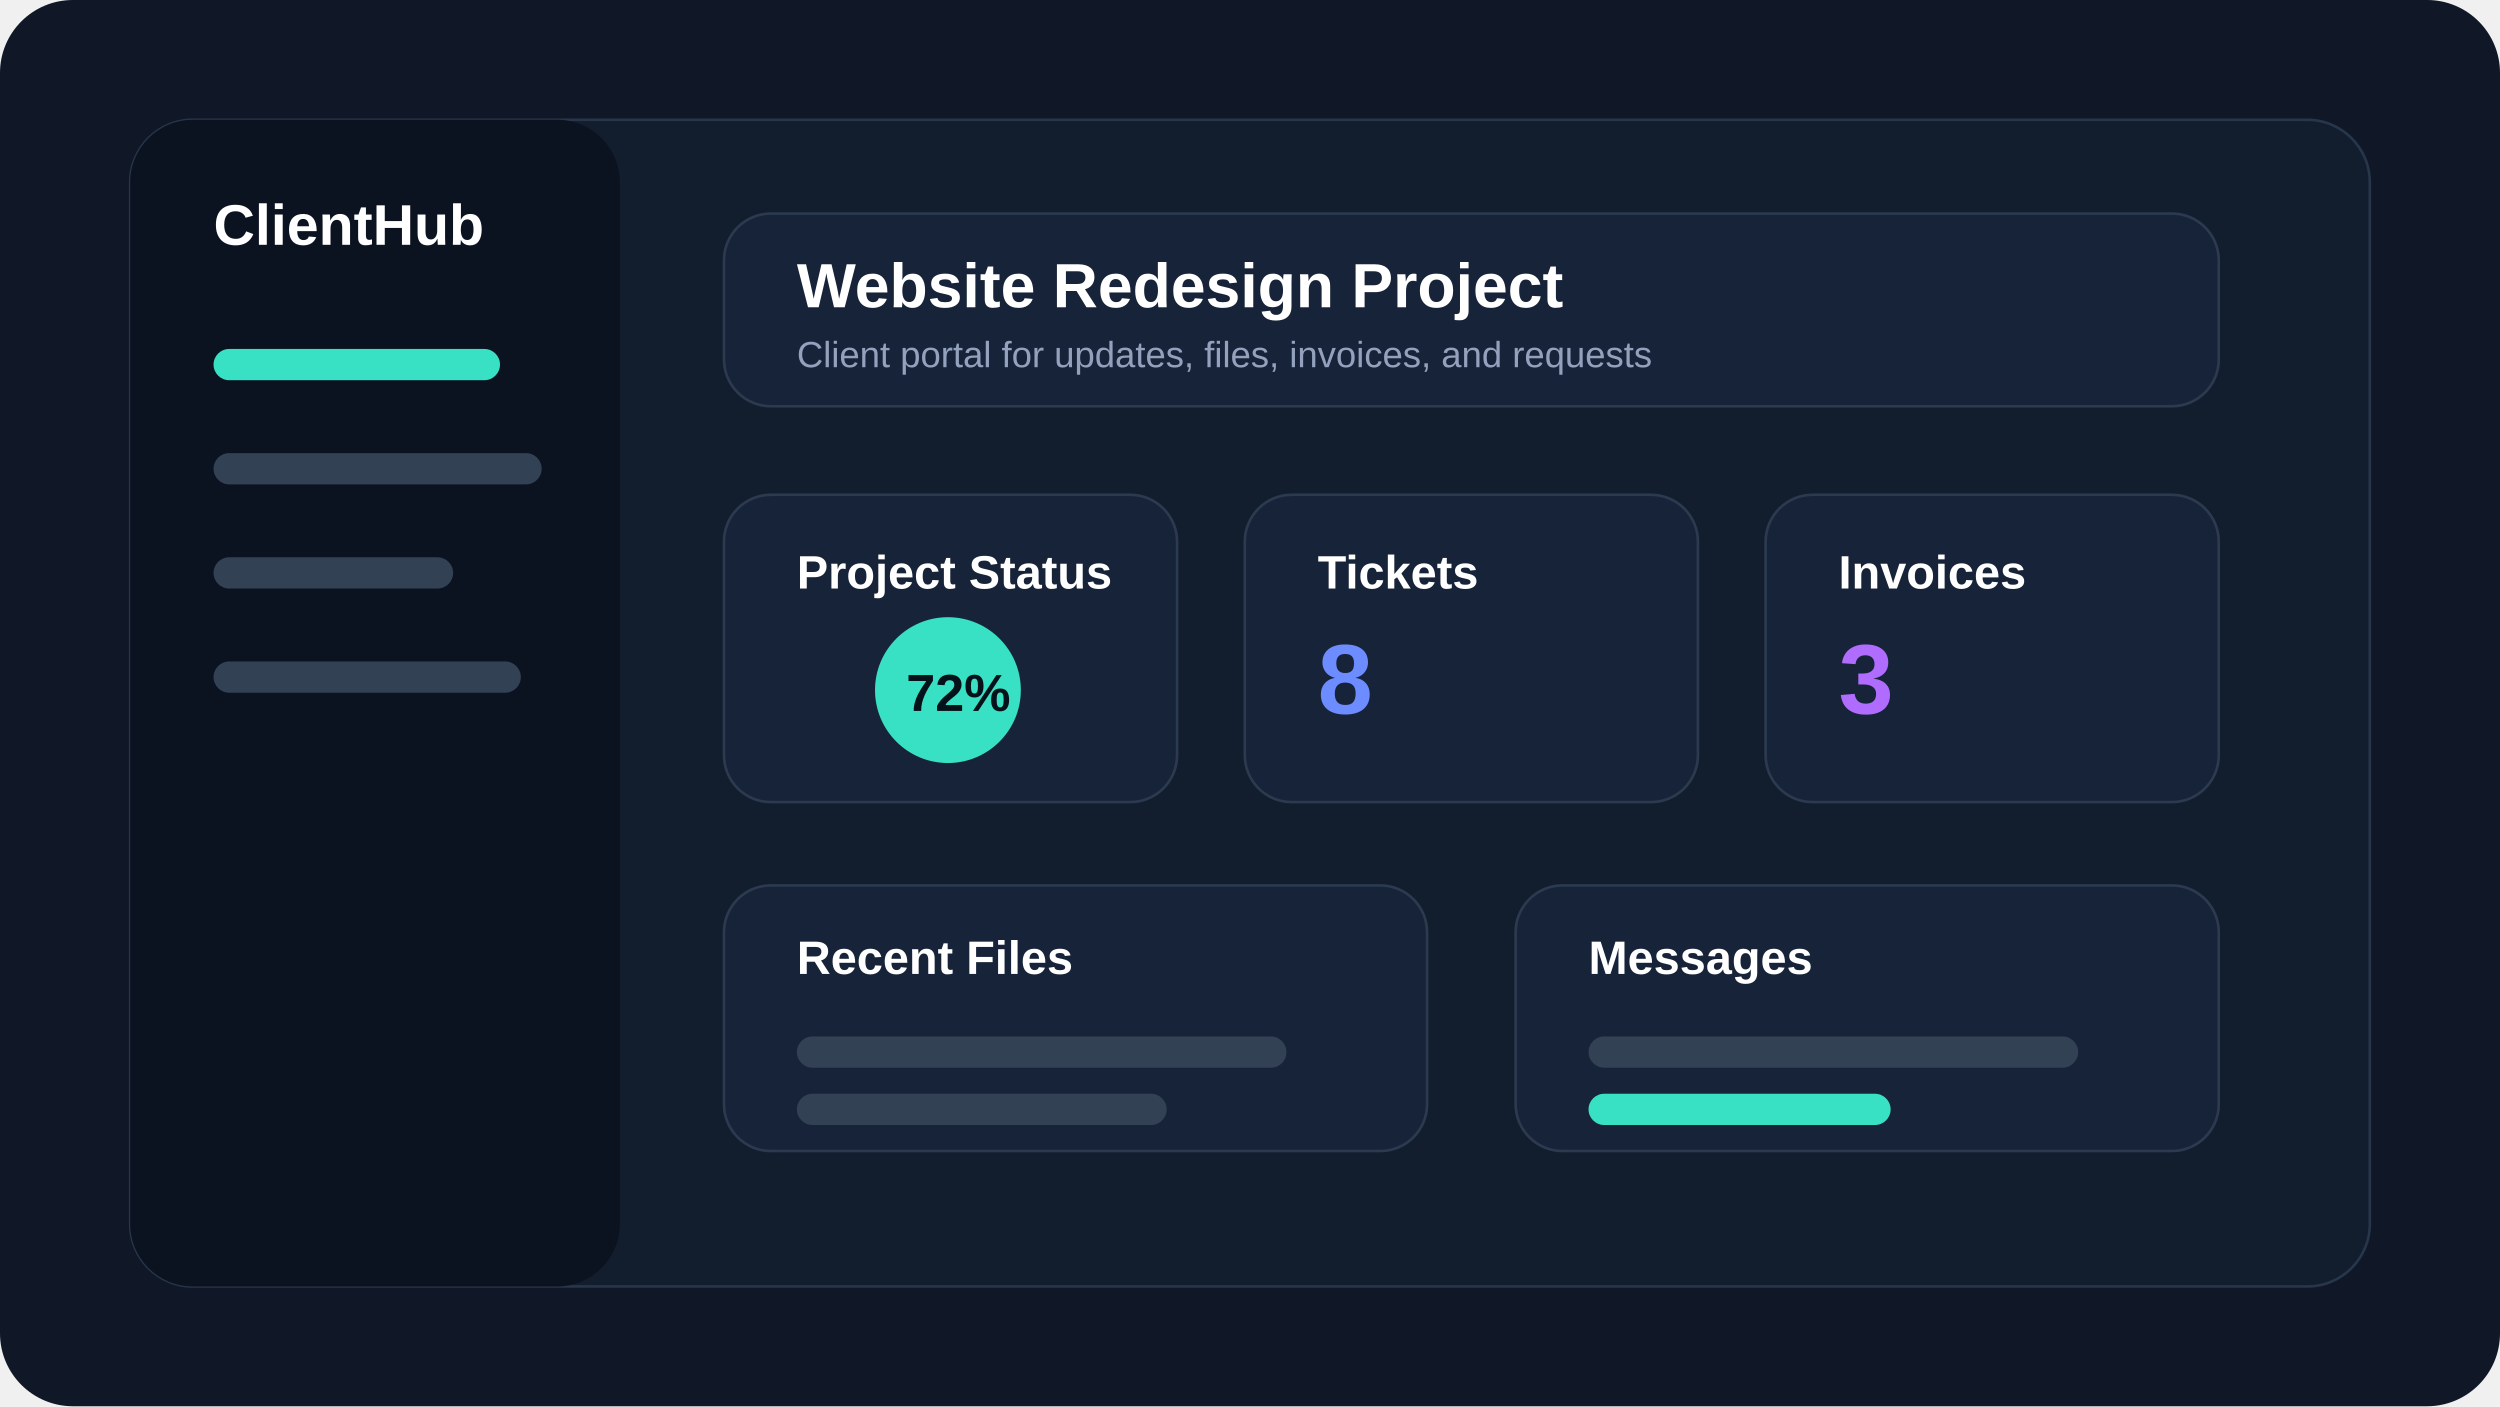
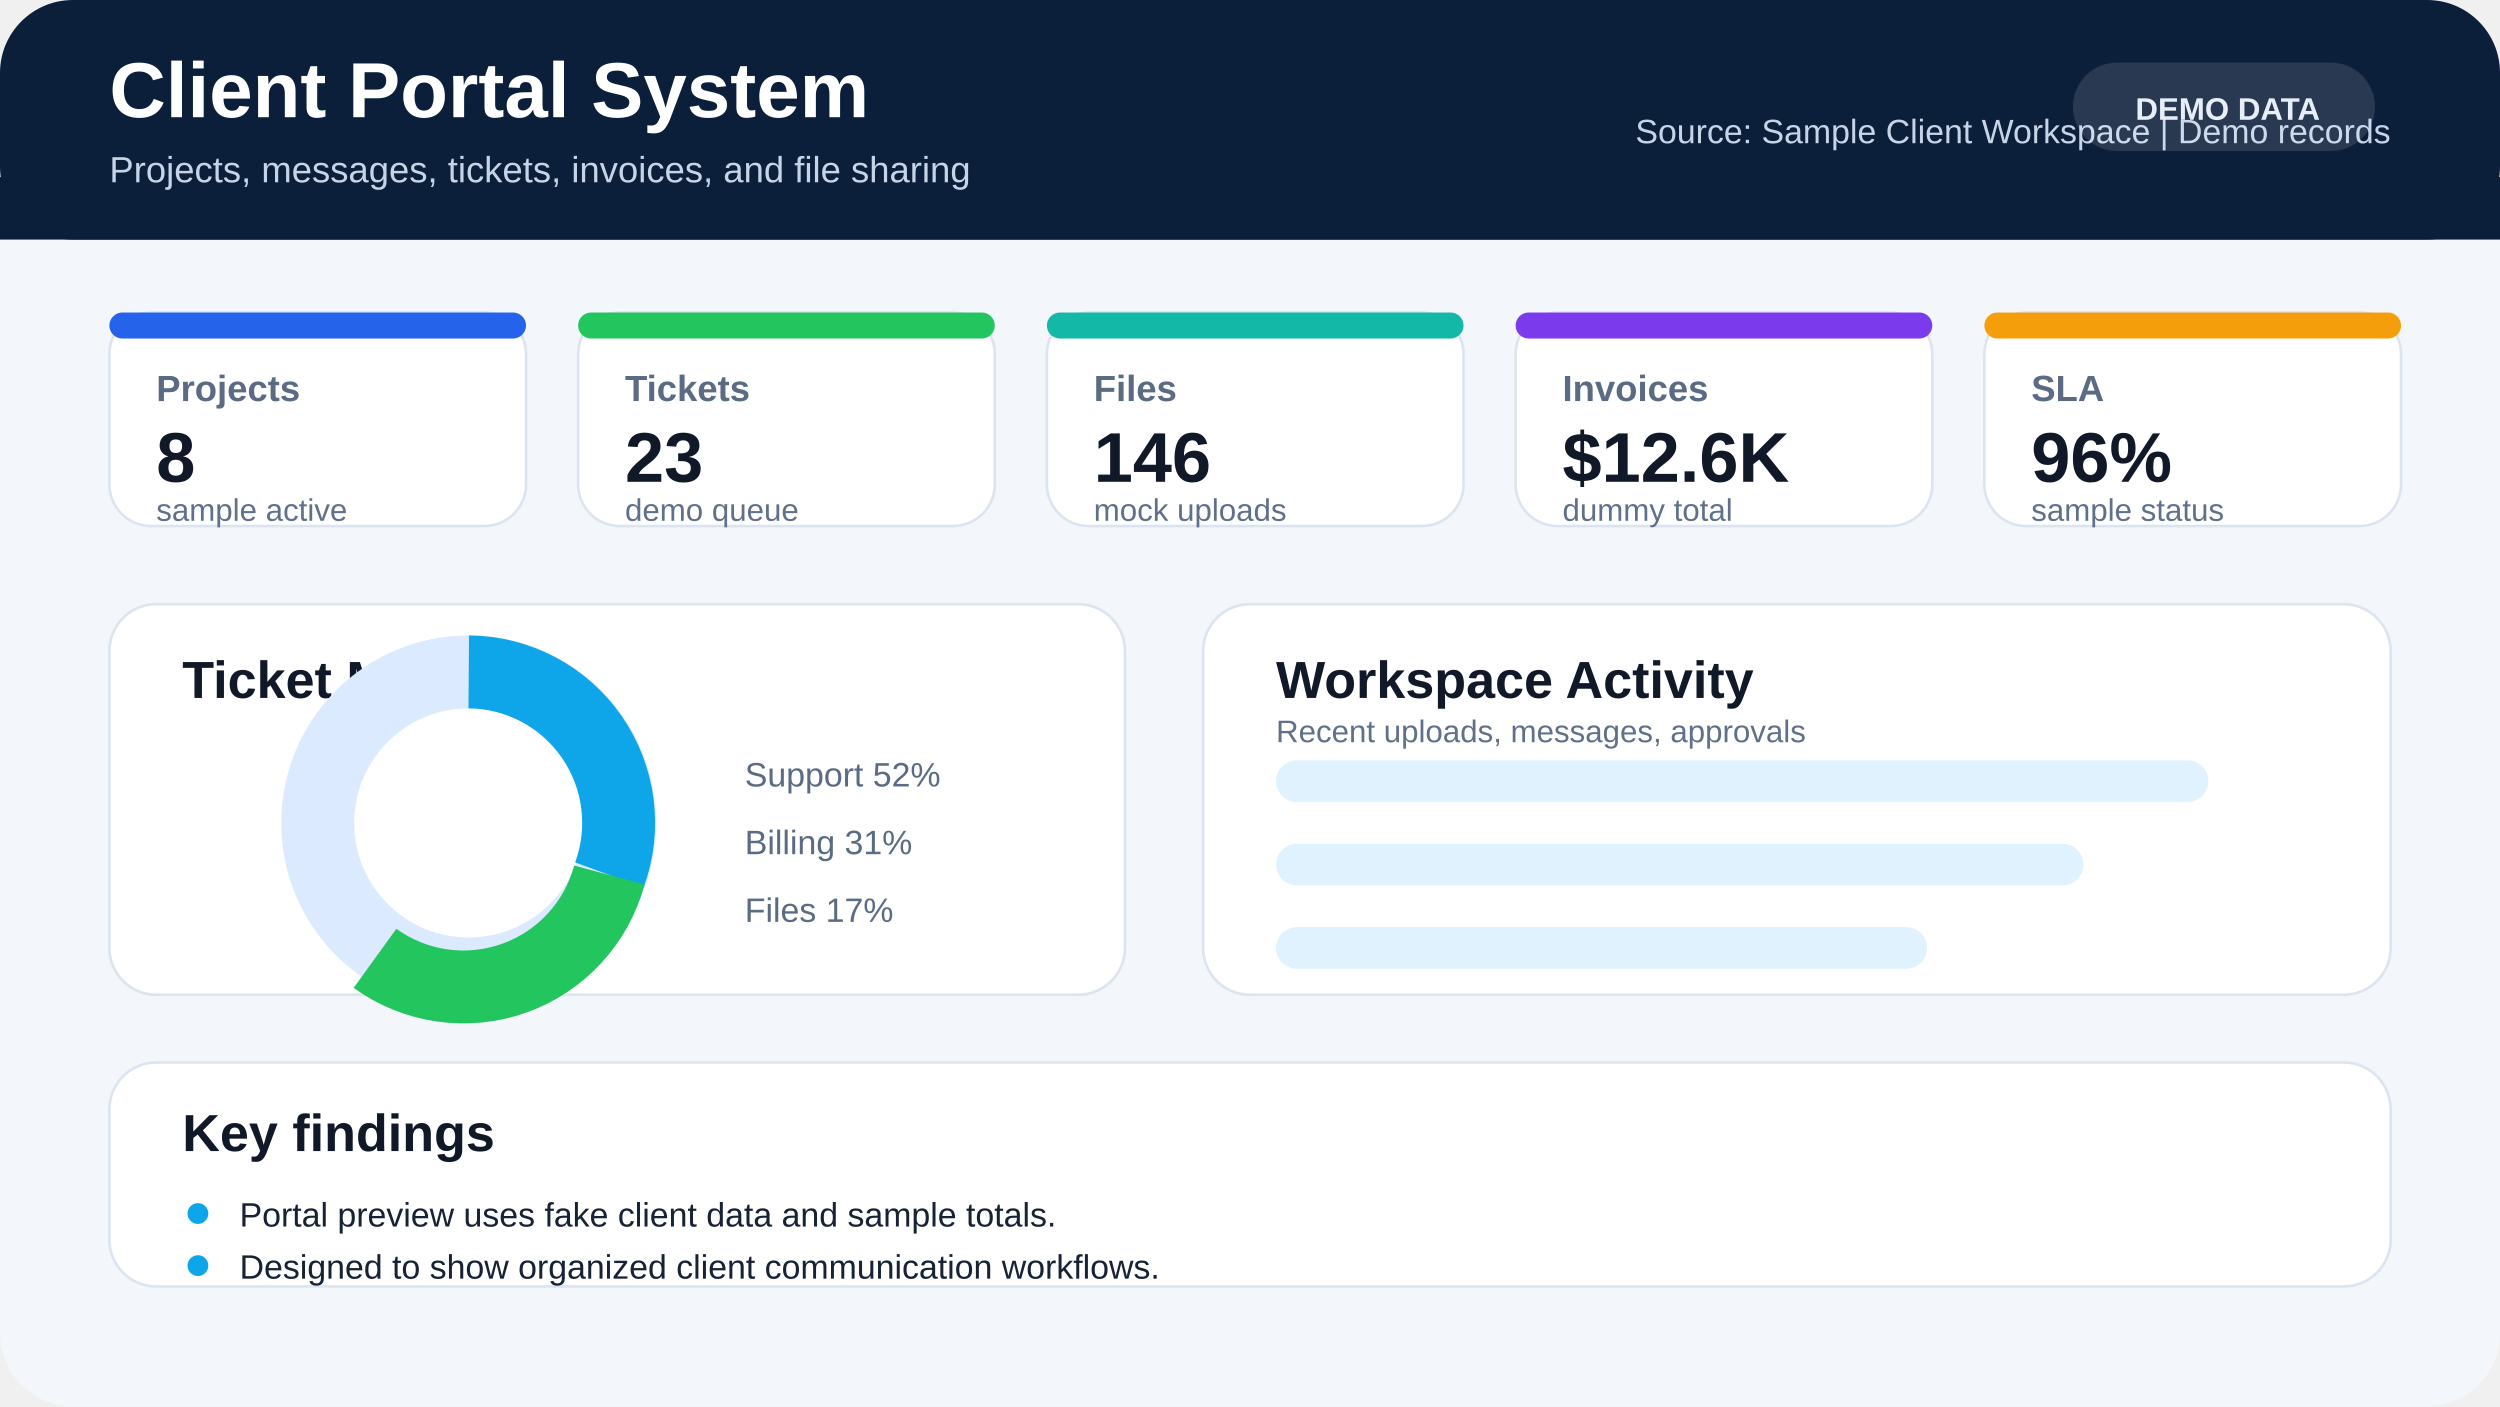
<svg xmlns="http://www.w3.org/2000/svg" viewBox="0 0 960 540" role="img" aria-labelledby="title desc">
-   <rect width="960" height="540" rx="28" fill="#101827" />
-   <rect x="50" y="46" width="860" height="448" rx="24" fill="#121d2e" stroke="#27364a" />
-   <rect x="50" y="46" width="188" height="448" rx="24" fill="#0b1220" />
-   <text x="82" y="94" fill="#ffffff" font-family="Arial, sans-serif" font-size="22" font-weight="800">ClientHub</text>
-   <rect x="82" y="134" width="110" height="12" rx="6" fill="#38e1c4" />
-   <rect x="82" y="174" width="126" height="12" rx="6" fill="#334155" />
-   <rect x="82" y="214" width="92" height="12" rx="6" fill="#334155" />
-   <rect x="82" y="254" width="118" height="12" rx="6" fill="#334155" />
-   <rect x="278" y="82" width="574" height="74" rx="18" fill="#172338" stroke="#2c3a50" />
-   <text x="306" y="118" fill="#ffffff" font-family="Arial, sans-serif" font-size="24" font-weight="800">Website Redesign Project</text>
-   <text x="306" y="141" fill="#93a1bd" font-family="Arial, sans-serif" font-size="14">Client portal for updates, files, invoices, and requests</text>
-   <rect x="278" y="190" width="174" height="118" rx="18" fill="#172338" stroke="#2c3a50" />
-   <text x="306" y="226" fill="#ffffff" font-family="Arial, sans-serif" font-size="18" font-weight="800">Project Status</text>
-   <circle cx="364" cy="265" r="28" fill="#38e1c4" />
-   <text x="348" y="273" fill="#06121a" font-family="Arial, sans-serif" font-size="20" font-weight="800">72%</text>
-   <rect x="478" y="190" width="174" height="118" rx="18" fill="#172338" stroke="#2c3a50" />
-   <text x="506" y="226" fill="#ffffff" font-family="Arial, sans-serif" font-size="18" font-weight="800">Tickets</text>
-   <text x="506" y="274" fill="#6c8cff" font-family="Arial, sans-serif" font-size="38" font-weight="800">8</text>
-   <rect x="678" y="190" width="174" height="118" rx="18" fill="#172338" stroke="#2c3a50" />
-   <text x="706" y="226" fill="#ffffff" font-family="Arial, sans-serif" font-size="18" font-weight="800">Invoices</text>
-   <text x="706" y="274" fill="#b06cff" font-family="Arial, sans-serif" font-size="38" font-weight="800">3</text>
-   <rect x="278" y="340" width="270" height="102" rx="18" fill="#172338" stroke="#2c3a50" />
-   <text x="306" y="374" fill="#ffffff" font-family="Arial, sans-serif" font-size="18" font-weight="800">Recent Files</text>
-   <rect x="306" y="398" width="188" height="12" rx="6" fill="#334155" />
-   <rect x="306" y="420" width="142" height="12" rx="6" fill="#334155" />
-   <rect x="582" y="340" width="270" height="102" rx="18" fill="#172338" stroke="#2c3a50" />
-   <text x="610" y="374" fill="#ffffff" font-family="Arial, sans-serif" font-size="18" font-weight="800">Messages</text>
-   <rect x="610" y="398" width="188" height="12" rx="6" fill="#334155" />
-   <rect x="610" y="420" width="116" height="12" rx="6" fill="#38e1c4" />
+   <rect width="960" height="540" rx="28" fill="#f3f6fb" />
+   <rect x="0" y="0" width="960" height="92" rx="28" fill="#0b1f3a" />
+   <rect x="0" y="68" width="960" height="24" fill="#0b1f3a" />
+   <text x="42" y="45" fill="#ffffff" font-family="Arial, sans-serif" font-size="30" font-weight="800">Client Portal System</text>
+   <text x="42" y="70" fill="#c7d4e8" font-family="Arial, sans-serif" font-size="14">Projects, messages, tickets, invoices, and file sharing</text>
+   <text x="628" y="55" fill="#c7d4e8" font-family="Arial, sans-serif" font-size="13">Source: Sample Client Workspace | Demo records</text>
+   <rect x="796" y="24" width="116" height="34" rx="17" fill="#ffffff" opacity="0.12" />
+   <text x="820" y="46" fill="#e8eef8" font-family="Arial, sans-serif" font-size="12" font-weight="700">DEMO DATA</text>
+   <g>
+     <rect x="42" y="120" width="160" height="82" rx="16" fill="#ffffff" stroke="#dbe4ef" />
+     <rect x="42" y="120" width="160" height="10" rx="5" fill="#2563eb" />
+     <text x="60" y="154" fill="#5b6b84" font-family="Arial, sans-serif" font-size="14" font-weight="700">Projects</text>
+     <text x="60" y="185" fill="#111827" font-family="Arial, sans-serif" font-size="27" font-weight="800">8</text>
+     <text x="60" y="200" fill="#60708a" font-family="Arial, sans-serif" font-size="12">sample active</text>
+   </g>
+   <g>
+     <rect x="222" y="120" width="160" height="82" rx="16" fill="#ffffff" stroke="#dbe4ef" />
+     <rect x="222" y="120" width="160" height="10" rx="5" fill="#22c55e" />
+     <text x="240" y="154" fill="#5b6b84" font-family="Arial, sans-serif" font-size="14" font-weight="700">Tickets</text>
+     <text x="240" y="185" fill="#111827" font-family="Arial, sans-serif" font-size="27" font-weight="800">23</text>
+     <text x="240" y="200" fill="#60708a" font-family="Arial, sans-serif" font-size="12">demo queue</text>
+   </g>
+   <g>
+     <rect x="402" y="120" width="160" height="82" rx="16" fill="#ffffff" stroke="#dbe4ef" />
+     <rect x="402" y="120" width="160" height="10" rx="5" fill="#14b8a6" />
+     <text x="420" y="154" fill="#5b6b84" font-family="Arial, sans-serif" font-size="14" font-weight="700">Files</text>
+     <text x="420" y="185" fill="#111827" font-family="Arial, sans-serif" font-size="27" font-weight="800">146</text>
+     <text x="420" y="200" fill="#60708a" font-family="Arial, sans-serif" font-size="12">mock uploads</text>
+   </g>
+   <g>
+     <rect x="582" y="120" width="160" height="82" rx="16" fill="#ffffff" stroke="#dbe4ef" />
+     <rect x="582" y="120" width="160" height="10" rx="5" fill="#7c3aed" />
+     <text x="600" y="154" fill="#5b6b84" font-family="Arial, sans-serif" font-size="14" font-weight="700">Invoices</text>
+     <text x="600" y="185" fill="#111827" font-family="Arial, sans-serif" font-size="27" font-weight="800">$12.6K</text>
+     <text x="600" y="200" fill="#60708a" font-family="Arial, sans-serif" font-size="12">dummy total</text>
+   </g>
+   <g>
+     <rect x="762" y="120" width="160" height="82" rx="16" fill="#ffffff" stroke="#dbe4ef" />
+     <rect x="762" y="120" width="160" height="10" rx="5" fill="#f59e0b" />
+     <text x="780" y="154" fill="#5b6b84" font-family="Arial, sans-serif" font-size="14" font-weight="700">SLA</text>
+     <text x="780" y="185" fill="#111827" font-family="Arial, sans-serif" font-size="27" font-weight="800">96%</text>
+     <text x="780" y="200" fill="#60708a" font-family="Arial, sans-serif" font-size="12">sample status</text>
+   </g>
+   <rect x="42" y="232" width="390" height="150" rx="18" fill="#ffffff" stroke="#dbe4ef" />
+   <text x="70" y="268" fill="#111827" font-family="Arial, sans-serif" font-size="20" font-weight="800">Ticket Mix</text>
+   <circle cx="180" cy="316" r="58" fill="none" stroke="#dbeafe" stroke-width="28" />
+   <path d="M180 258a58 58 0 0 1 54 78" fill="none" stroke="#0ea5e9" stroke-width="28" />
+   <path d="M234 336a58 58 0 0 1-90 32" fill="none" stroke="#22c55e" stroke-width="28" />
+   <text x="286" y="302" fill="#5b6b84" font-family="Arial" font-size="13">Support 52%</text>
+   <text x="286" y="328" fill="#5b6b84" font-family="Arial" font-size="13">Billing 31%</text>
+   <text x="286" y="354" fill="#5b6b84" font-family="Arial" font-size="13">Files 17%</text>
+   <rect x="462" y="232" width="456" height="150" rx="18" fill="#ffffff" stroke="#dbe4ef" />
+   <text x="490" y="268" fill="#111827" font-family="Arial, sans-serif" font-size="20" font-weight="800">Workspace Activity</text>
+   <rect x="490" y="292" width="358" height="16" rx="8" fill="#e0f2fe" />
+   <rect x="490" y="324" width="310" height="16" rx="8" fill="#e0f2fe" />
+   <rect x="490" y="356" width="250" height="16" rx="8" fill="#e0f2fe" />
+   <text x="490" y="285" fill="#60708a" font-family="Arial" font-size="12">Recent uploads, messages, approvals</text>
+   <rect x="42" y="408" width="876" height="86" rx="18" fill="#ffffff" stroke="#dbe4ef" />
+   <text x="70" y="442" fill="#111827" font-family="Arial, sans-serif" font-size="20" font-weight="800">Key findings</text>
+   <circle cx="76" cy="466" r="4" fill="#0ea5e9" />
+   <text x="92" y="471" fill="#182235" font-family="Arial, sans-serif" font-size="13">Portal preview uses fake client data and sample totals.</text>
+   <circle cx="76" cy="486" r="4" fill="#0ea5e9" />
+   <text x="92" y="491" fill="#182235" font-family="Arial, sans-serif" font-size="13">Designed to show organized client communication workflows.</text>
</svg>
